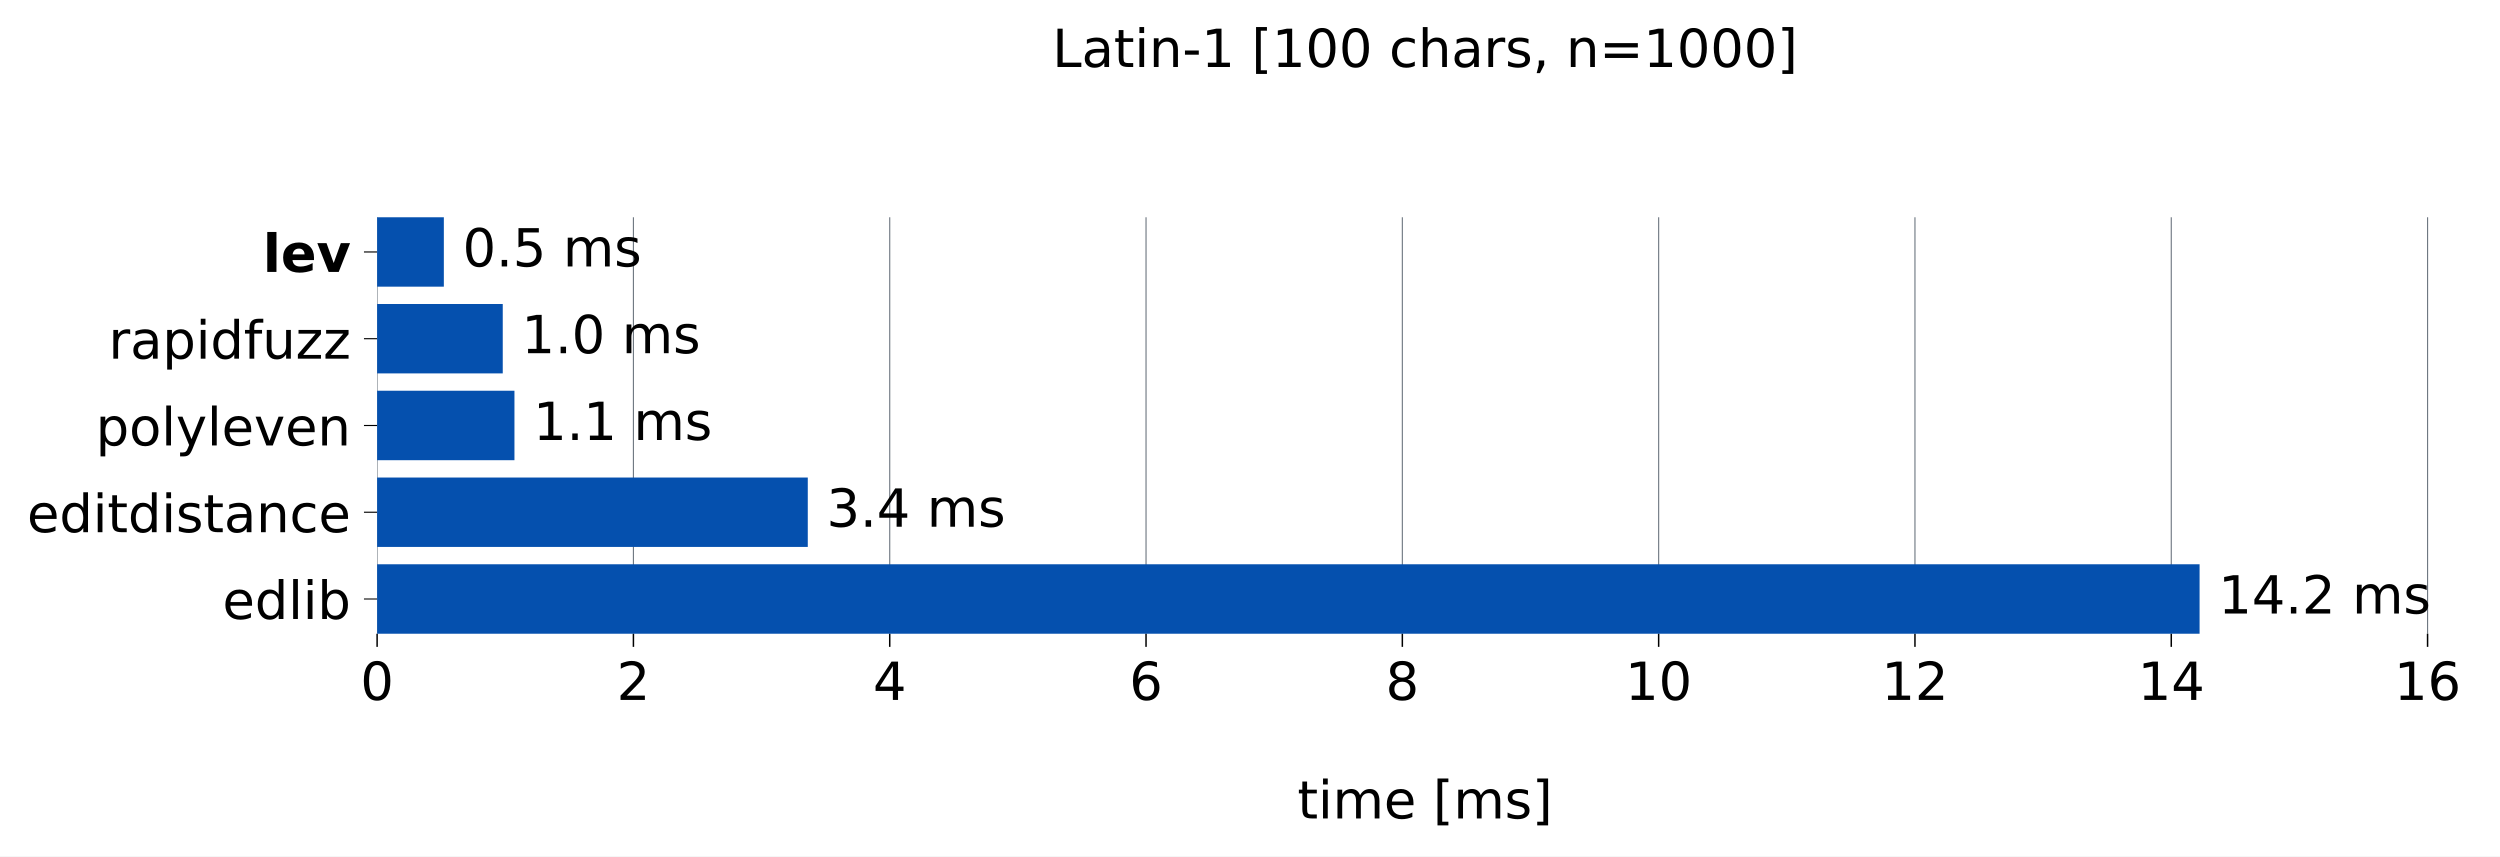
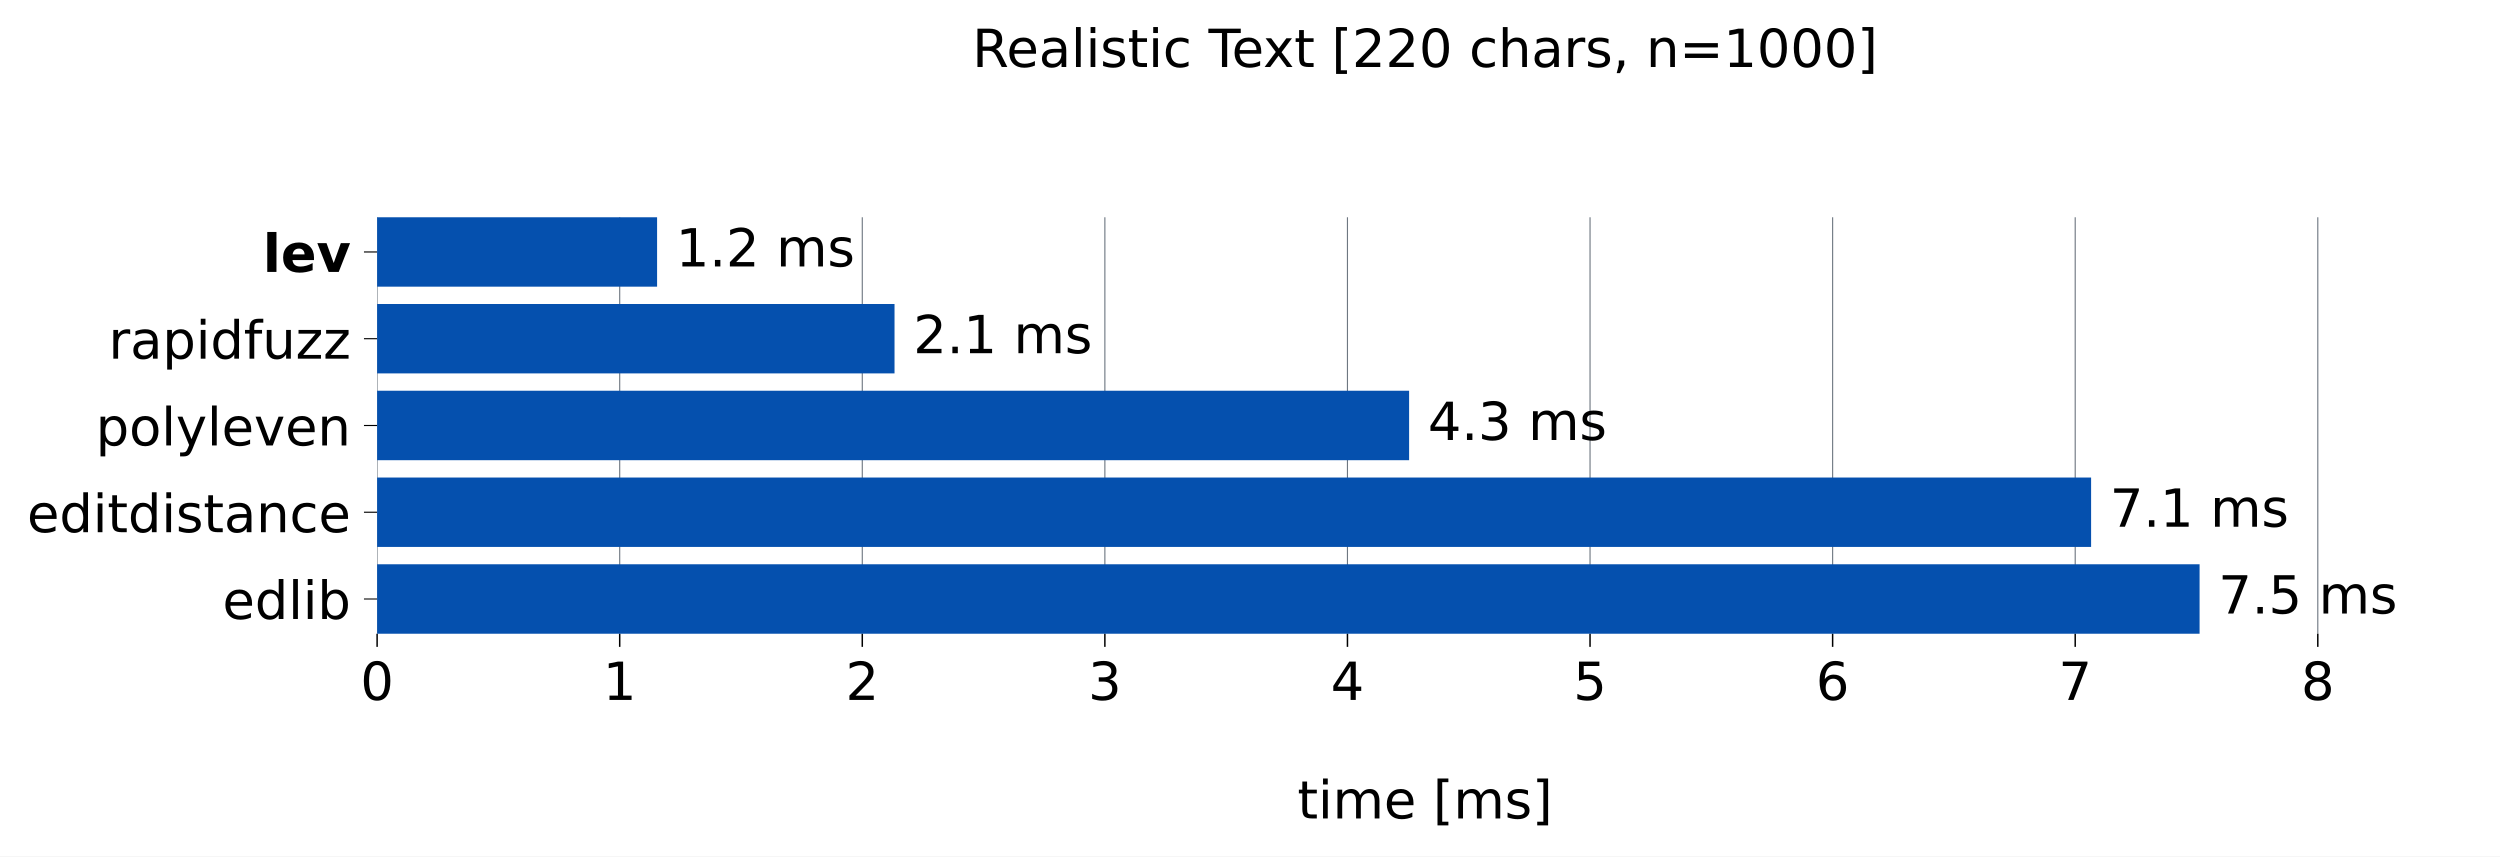
<svg xmlns="http://www.w3.org/2000/svg" xmlns:xlink="http://www.w3.org/1999/xlink" width="665.603pt" height="228.017pt" viewBox="0 0 665.603 228.017" version="1.1">
  <defs>
    <style type="text/css">*{stroke-linejoin: round; stroke-linecap: butt}</style>
  </defs>
  <g id="figure_1">
    <g id="patch_1">
      <path d="M 0 228.017 L 665.603 228.017 L 665.603 0 L 0 0 z " style="fill: #ffffff" />
    </g>
    <g id="axes_1">
      <g id="patch_2">
        <path d="M 100.403 168.718 L 658.403 168.718 L 658.403 57.838 L 100.403 57.838 z " style="fill: #ffffff" />
      </g>
      <g id="matplotlib.axis_1">
        <g id="xtick_1">
          <g id="line2d_1">
-             <path d="M 100.403 168.718 L 100.403 57.838 " clip-path="url(#p5df535e158)" style="fill: none; stroke: #6e7781; stroke-width: 0.3; stroke-linecap: square" />
+             <path d="M 100.403 168.718 L 100.403 57.838 " clip-path="url(#pdf13cc0494)" style="fill: none; stroke: #6e7781; stroke-width: 0.3; stroke-linecap: square" />
          </g>
          <g id="line2d_2">
            <defs>
-               <path id="ma43a693d49" d="M 0 0 L 0 3.5 " style="stroke: #000000; stroke-width: 0.4" />
+               <path id="m6927174480" d="M 0 0 L 0 3.5 " style="stroke: #000000; stroke-width: 0.4" />
            </defs>
            <g>
-               <use xlink:href="#ma43a693d49" x="100.403" y="168.718" style="stroke: #000000; stroke-width: 0.4" />
+               <use xlink:href="#m6927174480" x="100.403" y="168.718" style="stroke: #000000; stroke-width: 0.4" />
            </g>
          </g>
          <g id="text_1">
            <g transform="translate(95.94906 186.3556) scale(0.14 -0.14)">
              <defs>
                <path id="DejaVuSans-30" d="M 2034 4250 Q 1547 4250 1301 3770 Q 1056 3291 1056 2328 Q 1056 1369 1301 889 Q 1547 409 2034 409 Q 2525 409 2770 889 Q 3016 1369 3016 2328 Q 3016 3291 2770 3770 Q 2525 4250 2034 4250 z M 2034 4750 Q 2819 4750 3233 4129 Q 3647 3509 3647 2328 Q 3647 1150 3233 529 Q 2819 -91 2034 -91 Q 1250 -91 836 529 Q 422 1150 422 2328 Q 422 3509 836 4129 Q 1250 4750 2034 4750 z " transform="scale(0.015625)" />
              </defs>
              <use xlink:href="#DejaVuSans-30" />
            </g>
          </g>
        </g>
        <g id="xtick_2">
          <g id="line2d_3">
-             <path d="M 168.642 168.718 L 168.642 57.838 " clip-path="url(#p5df535e158)" style="fill: none; stroke: #6e7781; stroke-width: 0.3; stroke-linecap: square" />
+             <path d="M 164.989 168.718 L 164.989 57.838 " clip-path="url(#pdf13cc0494)" style="fill: none; stroke: #6e7781; stroke-width: 0.3; stroke-linecap: square" />
          </g>
          <g id="line2d_4">
            <g>
-               <use xlink:href="#ma43a693d49" x="168.642" y="168.718" style="stroke: #000000; stroke-width: 0.4" />
+               <use xlink:href="#m6927174480" x="164.989" y="168.718" style="stroke: #000000; stroke-width: 0.4" />
            </g>
          </g>
          <g id="text_2">
-             <g transform="translate(164.1886 186.3556) scale(0.14 -0.14)">
-               <defs>
-                 <path id="DejaVuSans-32" d="M 1228 531 L 3431 531 L 3431 0 L 469 0 L 469 531 Q 828 903 1448 1529 Q 2069 2156 2228 2338 Q 2531 2678 2651 2914 Q 2772 3150 2772 3378 Q 2772 3750 2511 3984 Q 2250 4219 1831 4219 Q 1534 4219 1204 4116 Q 875 4013 500 3803 L 500 4441 Q 881 4594 1212 4672 Q 1544 4750 1819 4750 Q 2544 4750 2975 4387 Q 3406 4025 3406 3419 Q 3406 3131 3298 2873 Q 3191 2616 2906 2266 Q 2828 2175 2409 1742 Q 1991 1309 1228 531 z " transform="scale(0.015625)" />
-               </defs>
-               <use xlink:href="#DejaVuSans-32" />
+             <g transform="translate(160.5353 186.3556) scale(0.14 -0.14)">
+               <defs>
+                 <path id="DejaVuSans-31" d="M 794 531 L 1825 531 L 1825 4091 L 703 3866 L 703 4441 L 1819 4666 L 2450 4666 L 2450 531 L 3481 531 L 3481 0 L 794 0 L 794 531 z " transform="scale(0.015625)" />
+               </defs>
+               <use xlink:href="#DejaVuSans-31" />
            </g>
          </g>
        </g>
        <g id="xtick_3">
          <g id="line2d_5">
-             <path d="M 236.882 168.718 L 236.882 57.838 " clip-path="url(#p5df535e158)" style="fill: none; stroke: #6e7781; stroke-width: 0.3; stroke-linecap: square" />
+             <path d="M 229.575 168.718 L 229.575 57.838 " clip-path="url(#pdf13cc0494)" style="fill: none; stroke: #6e7781; stroke-width: 0.3; stroke-linecap: square" />
          </g>
          <g id="line2d_6">
            <g>
-               <use xlink:href="#ma43a693d49" x="236.882" y="168.718" style="stroke: #000000; stroke-width: 0.4" />
+               <use xlink:href="#m6927174480" x="229.575" y="168.718" style="stroke: #000000; stroke-width: 0.4" />
            </g>
          </g>
          <g id="text_3">
-             <g transform="translate(232.4282 186.3556) scale(0.14 -0.14)">
-               <defs>
-                 <path id="DejaVuSans-34" d="M 2419 4116 L 825 1625 L 2419 1625 L 2419 4116 z M 2253 4666 L 3047 4666 L 3047 1625 L 3713 1625 L 3713 1100 L 3047 1100 L 3047 0 L 2419 0 L 2419 1100 L 313 1100 L 313 1709 L 2253 4666 z " transform="scale(0.015625)" />
-               </defs>
-               <use xlink:href="#DejaVuSans-34" />
+             <g transform="translate(225.1215 186.3556) scale(0.14 -0.14)">
+               <defs>
+                 <path id="DejaVuSans-32" d="M 1228 531 L 3431 531 L 3431 0 L 469 0 L 469 531 Q 828 903 1448 1529 Q 2069 2156 2228 2338 Q 2531 2678 2651 2914 Q 2772 3150 2772 3378 Q 2772 3750 2511 3984 Q 2250 4219 1831 4219 Q 1534 4219 1204 4116 Q 875 4013 500 3803 L 500 4441 Q 881 4594 1212 4672 Q 1544 4750 1819 4750 Q 2544 4750 2975 4387 Q 3406 4025 3406 3419 Q 3406 3131 3298 2873 Q 3191 2616 2906 2266 Q 2828 2175 2409 1742 Q 1991 1309 1228 531 z " transform="scale(0.015625)" />
+               </defs>
+               <use xlink:href="#DejaVuSans-32" />
            </g>
          </g>
        </g>
        <g id="xtick_4">
          <g id="line2d_7">
-             <path d="M 305.121 168.718 L 305.121 57.838 " clip-path="url(#p5df535e158)" style="fill: none; stroke: #6e7781; stroke-width: 0.3; stroke-linecap: square" />
+             <path d="M 294.161 168.718 L 294.161 57.838 " clip-path="url(#pdf13cc0494)" style="fill: none; stroke: #6e7781; stroke-width: 0.3; stroke-linecap: square" />
          </g>
          <g id="line2d_8">
            <g>
-               <use xlink:href="#ma43a693d49" x="305.121" y="168.718" style="stroke: #000000; stroke-width: 0.4" />
+               <use xlink:href="#m6927174480" x="294.161" y="168.718" style="stroke: #000000; stroke-width: 0.4" />
            </g>
          </g>
          <g id="text_4">
-             <g transform="translate(300.6677 186.3556) scale(0.14 -0.14)">
-               <defs>
-                 <path id="DejaVuSans-36" d="M 2113 2584 Q 1688 2584 1439 2293 Q 1191 2003 1191 1497 Q 1191 994 1439 701 Q 1688 409 2113 409 Q 2538 409 2786 701 Q 3034 994 3034 1497 Q 3034 2003 2786 2293 Q 2538 2584 2113 2584 z M 3366 4563 L 3366 3988 Q 3128 4100 2886 4159 Q 2644 4219 2406 4219 Q 1781 4219 1451 3797 Q 1122 3375 1075 2522 Q 1259 2794 1537 2939 Q 1816 3084 2150 3084 Q 2853 3084 3261 2657 Q 3669 2231 3669 1497 Q 3669 778 3244 343 Q 2819 -91 2113 -91 Q 1303 -91 875 529 Q 447 1150 447 2328 Q 447 3434 972 4092 Q 1497 4750 2381 4750 Q 2619 4750 2861 4703 Q 3103 4656 3366 4563 z " transform="scale(0.015625)" />
-               </defs>
-               <use xlink:href="#DejaVuSans-36" />
+             <g transform="translate(289.7077 186.3556) scale(0.14 -0.14)">
+               <defs>
+                 <path id="DejaVuSans-33" d="M 2597 2516 Q 3050 2419 3304 2112 Q 3559 1806 3559 1356 Q 3559 666 3084 287 Q 2609 -91 1734 -91 Q 1441 -91 1130 -33 Q 819 25 488 141 L 488 750 Q 750 597 1062 519 Q 1375 441 1716 441 Q 2309 441 2620 675 Q 2931 909 2931 1356 Q 2931 1769 2642 2001 Q 2353 2234 1838 2234 L 1294 2234 L 1294 2753 L 1863 2753 Q 2328 2753 2575 2939 Q 2822 3125 2822 3475 Q 2822 3834 2567 4026 Q 2313 4219 1838 4219 Q 1578 4219 1281 4162 Q 984 4106 628 3988 L 628 4550 Q 988 4650 1302 4700 Q 1616 4750 1894 4750 Q 2613 4750 3031 4423 Q 3450 4097 3450 3541 Q 3450 3153 3228 2886 Q 3006 2619 2597 2516 z " transform="scale(0.015625)" />
+               </defs>
+               <use xlink:href="#DejaVuSans-33" />
            </g>
          </g>
        </g>
        <g id="xtick_5">
          <g id="line2d_9">
-             <path d="M 373.361 168.718 L 373.361 57.838 " clip-path="url(#p5df535e158)" style="fill: none; stroke: #6e7781; stroke-width: 0.3; stroke-linecap: square" />
+             <path d="M 358.748 168.718 L 358.748 57.838 " clip-path="url(#pdf13cc0494)" style="fill: none; stroke: #6e7781; stroke-width: 0.3; stroke-linecap: square" />
          </g>
          <g id="line2d_10">
            <g>
-               <use xlink:href="#ma43a693d49" x="373.361" y="168.718" style="stroke: #000000; stroke-width: 0.4" />
+               <use xlink:href="#m6927174480" x="358.748" y="168.718" style="stroke: #000000; stroke-width: 0.4" />
            </g>
          </g>
          <g id="text_5">
-             <g transform="translate(368.9073 186.3556) scale(0.14 -0.14)">
-               <defs>
-                 <path id="DejaVuSans-38" d="M 2034 2216 Q 1584 2216 1326 1975 Q 1069 1734 1069 1313 Q 1069 891 1326 650 Q 1584 409 2034 409 Q 2484 409 2743 651 Q 3003 894 3003 1313 Q 3003 1734 2745 1975 Q 2488 2216 2034 2216 z M 1403 2484 Q 997 2584 770 2862 Q 544 3141 544 3541 Q 544 4100 942 4425 Q 1341 4750 2034 4750 Q 2731 4750 3128 4425 Q 3525 4100 3525 3541 Q 3525 3141 3298 2862 Q 3072 2584 2669 2484 Q 3125 2378 3379 2068 Q 3634 1759 3634 1313 Q 3634 634 3220 271 Q 2806 -91 2034 -91 Q 1263 -91 848 271 Q 434 634 434 1313 Q 434 1759 690 2068 Q 947 2378 1403 2484 z M 1172 3481 Q 1172 3119 1398 2916 Q 1625 2713 2034 2713 Q 2441 2713 2670 2916 Q 2900 3119 2900 3481 Q 2900 3844 2670 4047 Q 2441 4250 2034 4250 Q 1625 4250 1398 4047 Q 1172 3844 1172 3481 z " transform="scale(0.015625)" />
-               </defs>
-               <use xlink:href="#DejaVuSans-38" />
+             <g transform="translate(354.2939 186.3556) scale(0.14 -0.14)">
+               <defs>
+                 <path id="DejaVuSans-34" d="M 2419 4116 L 825 1625 L 2419 1625 L 2419 4116 z M 2253 4666 L 3047 4666 L 3047 1625 L 3713 1625 L 3713 1100 L 3047 1100 L 3047 0 L 2419 0 L 2419 1100 L 313 1100 L 313 1709 L 2253 4666 z " transform="scale(0.015625)" />
+               </defs>
+               <use xlink:href="#DejaVuSans-34" />
            </g>
          </g>
        </g>
        <g id="xtick_6">
          <g id="line2d_11">
-             <path d="M 441.601 168.718 L 441.601 57.838 " clip-path="url(#p5df535e158)" style="fill: none; stroke: #6e7781; stroke-width: 0.3; stroke-linecap: square" />
+             <path d="M 423.334 168.718 L 423.334 57.838 " clip-path="url(#pdf13cc0494)" style="fill: none; stroke: #6e7781; stroke-width: 0.3; stroke-linecap: square" />
          </g>
          <g id="line2d_12">
            <g>
-               <use xlink:href="#ma43a693d49" x="441.601" y="168.718" style="stroke: #000000; stroke-width: 0.4" />
+               <use xlink:href="#m6927174480" x="423.334" y="168.718" style="stroke: #000000; stroke-width: 0.4" />
            </g>
          </g>
          <g id="text_6">
-             <g transform="translate(432.6931 186.3556) scale(0.14 -0.14)">
-               <defs>
-                 <path id="DejaVuSans-31" d="M 794 531 L 1825 531 L 1825 4091 L 703 3866 L 703 4441 L 1819 4666 L 2450 4666 L 2450 531 L 3481 531 L 3481 0 L 794 0 L 794 531 z " transform="scale(0.015625)" />
-               </defs>
-               <use xlink:href="#DejaVuSans-31" />
-               <use xlink:href="#DejaVuSans-30" transform="translate(63.62305 0)" />
+             <g transform="translate(418.8801 186.3556) scale(0.14 -0.14)">
+               <defs>
+                 <path id="DejaVuSans-35" d="M 691 4666 L 3169 4666 L 3169 4134 L 1269 4134 L 1269 2991 Q 1406 3038 1543 3061 Q 1681 3084 1819 3084 Q 2600 3084 3056 2656 Q 3513 2228 3513 1497 Q 3513 744 3044 326 Q 2575 -91 1722 -91 Q 1428 -91 1123 -41 Q 819 9 494 109 L 494 744 Q 775 591 1075 516 Q 1375 441 1709 441 Q 2250 441 2565 725 Q 2881 1009 2881 1497 Q 2881 1984 2565 2268 Q 2250 2553 1709 2553 Q 1456 2553 1204 2497 Q 953 2441 691 2322 L 691 4666 z " transform="scale(0.015625)" />
+               </defs>
+               <use xlink:href="#DejaVuSans-35" />
            </g>
          </g>
        </g>
        <g id="xtick_7">
          <g id="line2d_13">
-             <path d="M 509.84 168.718 L 509.84 57.838 " clip-path="url(#p5df535e158)" style="fill: none; stroke: #6e7781; stroke-width: 0.3; stroke-linecap: square" />
+             <path d="M 487.92 168.718 L 487.92 57.838 " clip-path="url(#pdf13cc0494)" style="fill: none; stroke: #6e7781; stroke-width: 0.3; stroke-linecap: square" />
          </g>
          <g id="line2d_14">
            <g>
-               <use xlink:href="#ma43a693d49" x="509.84" y="168.718" style="stroke: #000000; stroke-width: 0.4" />
+               <use xlink:href="#m6927174480" x="487.92" y="168.718" style="stroke: #000000; stroke-width: 0.4" />
            </g>
          </g>
          <g id="text_7">
-             <g transform="translate(500.9327 186.3556) scale(0.14 -0.14)">
-               <use xlink:href="#DejaVuSans-31" />
-               <use xlink:href="#DejaVuSans-32" transform="translate(63.62305 0)" />
+             <g transform="translate(483.4664 186.3556) scale(0.14 -0.14)">
+               <defs>
+                 <path id="DejaVuSans-36" d="M 2113 2584 Q 1688 2584 1439 2293 Q 1191 2003 1191 1497 Q 1191 994 1439 701 Q 1688 409 2113 409 Q 2538 409 2786 701 Q 3034 994 3034 1497 Q 3034 2003 2786 2293 Q 2538 2584 2113 2584 z M 3366 4563 L 3366 3988 Q 3128 4100 2886 4159 Q 2644 4219 2406 4219 Q 1781 4219 1451 3797 Q 1122 3375 1075 2522 Q 1259 2794 1537 2939 Q 1816 3084 2150 3084 Q 2853 3084 3261 2657 Q 3669 2231 3669 1497 Q 3669 778 3244 343 Q 2819 -91 2113 -91 Q 1303 -91 875 529 Q 447 1150 447 2328 Q 447 3434 972 4092 Q 1497 4750 2381 4750 Q 2619 4750 2861 4703 Q 3103 4656 3366 4563 z " transform="scale(0.015625)" />
+               </defs>
+               <use xlink:href="#DejaVuSans-36" />
            </g>
          </g>
        </g>
        <g id="xtick_8">
          <g id="line2d_15">
-             <path d="M 578.08 168.718 L 578.08 57.838 " clip-path="url(#p5df535e158)" style="fill: none; stroke: #6e7781; stroke-width: 0.3; stroke-linecap: square" />
+             <path d="M 552.506 168.718 L 552.506 57.838 " clip-path="url(#pdf13cc0494)" style="fill: none; stroke: #6e7781; stroke-width: 0.3; stroke-linecap: square" />
          </g>
          <g id="line2d_16">
            <g>
-               <use xlink:href="#ma43a693d49" x="578.08" y="168.718" style="stroke: #000000; stroke-width: 0.4" />
+               <use xlink:href="#m6927174480" x="552.506" y="168.718" style="stroke: #000000; stroke-width: 0.4" />
            </g>
          </g>
          <g id="text_8">
-             <g transform="translate(569.1722 186.3556) scale(0.14 -0.14)">
-               <use xlink:href="#DejaVuSans-31" />
-               <use xlink:href="#DejaVuSans-34" transform="translate(63.62305 0)" />
+             <g transform="translate(548.0526 186.3556) scale(0.14 -0.14)">
+               <defs>
+                 <path id="DejaVuSans-37" d="M 525 4666 L 3525 4666 L 3525 4397 L 1831 0 L 1172 0 L 2766 4134 L 525 4134 L 525 4666 z " transform="scale(0.015625)" />
+               </defs>
+               <use xlink:href="#DejaVuSans-37" />
            </g>
          </g>
        </g>
        <g id="xtick_9">
          <g id="line2d_17">
-             <path d="M 646.319 168.718 L 646.319 57.838 " clip-path="url(#p5df535e158)" style="fill: none; stroke: #6e7781; stroke-width: 0.3; stroke-linecap: square" />
+             <path d="M 617.093 168.718 L 617.093 57.838 " clip-path="url(#pdf13cc0494)" style="fill: none; stroke: #6e7781; stroke-width: 0.3; stroke-linecap: square" />
          </g>
          <g id="line2d_18">
            <g>
-               <use xlink:href="#ma43a693d49" x="646.319" y="168.718" style="stroke: #000000; stroke-width: 0.4" />
+               <use xlink:href="#m6927174480" x="617.093" y="168.718" style="stroke: #000000; stroke-width: 0.4" />
            </g>
          </g>
          <g id="text_9">
-             <g transform="translate(637.4118 186.3556) scale(0.14 -0.14)">
-               <use xlink:href="#DejaVuSans-31" />
-               <use xlink:href="#DejaVuSans-36" transform="translate(63.62305 0)" />
+             <g transform="translate(612.6388 186.3556) scale(0.14 -0.14)">
+               <defs>
+                 <path id="DejaVuSans-38" d="M 2034 2216 Q 1584 2216 1326 1975 Q 1069 1734 1069 1313 Q 1069 891 1326 650 Q 1584 409 2034 409 Q 2484 409 2743 651 Q 3003 894 3003 1313 Q 3003 1734 2745 1975 Q 2488 2216 2034 2216 z M 1403 2484 Q 997 2584 770 2862 Q 544 3141 544 3541 Q 544 4100 942 4425 Q 1341 4750 2034 4750 Q 2731 4750 3128 4425 Q 3525 4100 3525 3541 Q 3525 3141 3298 2862 Q 3072 2584 2669 2484 Q 3125 2378 3379 2068 Q 3634 1759 3634 1313 Q 3634 634 3220 271 Q 2806 -91 2034 -91 Q 1263 -91 848 271 Q 434 634 434 1313 Q 434 1759 690 2068 Q 947 2378 1403 2484 z M 1172 3481 Q 1172 3119 1398 2916 Q 1625 2713 2034 2713 Q 2441 2713 2670 2916 Q 2900 3119 2900 3481 Q 2900 3844 2670 4047 Q 2441 4250 2034 4250 Q 1625 4250 1398 4047 Q 1172 3844 1172 3481 z " transform="scale(0.015625)" />
+               </defs>
+               <use xlink:href="#DejaVuSans-38" />
            </g>
          </g>
        </g>
        <g id="text_10">
          <g transform="translate(345.4364 217.905) scale(0.14 -0.14)">
            <defs>
              <path id="DejaVuSans-74" d="M 1172 4494 L 1172 3500 L 2356 3500 L 2356 3053 L 1172 3053 L 1172 1153 Q 1172 725 1289 603 Q 1406 481 1766 481 L 2356 481 L 2356 0 L 1766 0 Q 1100 0 847 248 Q 594 497 594 1153 L 594 3053 L 172 3053 L 172 3500 L 594 3500 L 594 4494 L 1172 4494 z " transform="scale(0.015625)" />
              <path id="DejaVuSans-69" d="M 603 3500 L 1178 3500 L 1178 0 L 603 0 L 603 3500 z M 603 4863 L 1178 4863 L 1178 4134 L 603 4134 L 603 4863 z " transform="scale(0.015625)" />
              <path id="DejaVuSans-6d" d="M 3328 2828 Q 3544 3216 3844 3400 Q 4144 3584 4550 3584 Q 5097 3584 5394 3201 Q 5691 2819 5691 2113 L 5691 0 L 5113 0 L 5113 2094 Q 5113 2597 4934 2840 Q 4756 3084 4391 3084 Q 3944 3084 3684 2787 Q 3425 2491 3425 1978 L 3425 0 L 2847 0 L 2847 2094 Q 2847 2600 2669 2842 Q 2491 3084 2119 3084 Q 1678 3084 1418 2786 Q 1159 2488 1159 1978 L 1159 0 L 581 0 L 581 3500 L 1159 3500 L 1159 2956 Q 1356 3278 1631 3431 Q 1906 3584 2284 3584 Q 2666 3584 2933 3390 Q 3200 3197 3328 2828 z " transform="scale(0.015625)" />
              <path id="DejaVuSans-65" d="M 3597 1894 L 3597 1613 L 953 1613 Q 991 1019 1311 708 Q 1631 397 2203 397 Q 2534 397 2845 478 Q 3156 559 3463 722 L 3463 178 Q 3153 47 2828 -22 Q 2503 -91 2169 -91 Q 1331 -91 842 396 Q 353 884 353 1716 Q 353 2575 817 3079 Q 1281 3584 2069 3584 Q 2775 3584 3186 3129 Q 3597 2675 3597 1894 z M 3022 2063 Q 3016 2534 2758 2815 Q 2500 3097 2075 3097 Q 1594 3097 1305 2825 Q 1016 2553 972 2059 L 3022 2063 z " transform="scale(0.015625)" />
              <path id="DejaVuSans-20" transform="scale(0.015625)" />
              <path id="DejaVuSans-5b" d="M 550 4863 L 1875 4863 L 1875 4416 L 1125 4416 L 1125 -397 L 1875 -397 L 1875 -844 L 550 -844 L 550 4863 z " transform="scale(0.015625)" />
              <path id="DejaVuSans-73" d="M 2834 3397 L 2834 2853 Q 2591 2978 2328 3040 Q 2066 3103 1784 3103 Q 1356 3103 1142 2972 Q 928 2841 928 2578 Q 928 2378 1081 2264 Q 1234 2150 1697 2047 L 1894 2003 Q 2506 1872 2764 1633 Q 3022 1394 3022 966 Q 3022 478 2636 193 Q 2250 -91 1575 -91 Q 1294 -91 989 -36 Q 684 19 347 128 L 347 722 Q 666 556 975 473 Q 1284 391 1588 391 Q 1994 391 2212 530 Q 2431 669 2431 922 Q 2431 1156 2273 1281 Q 2116 1406 1581 1522 L 1381 1569 Q 847 1681 609 1914 Q 372 2147 372 2553 Q 372 3047 722 3315 Q 1072 3584 1716 3584 Q 2034 3584 2315 3537 Q 2597 3491 2834 3397 z " transform="scale(0.015625)" />
              <path id="DejaVuSans-5d" d="M 1947 4863 L 1947 -844 L 622 -844 L 622 -397 L 1369 -397 L 1369 4416 L 622 4416 L 622 4863 L 1947 4863 z " transform="scale(0.015625)" />
            </defs>
            <use xlink:href="#DejaVuSans-74" />
            <use xlink:href="#DejaVuSans-69" transform="translate(39.20898 0)" />
            <use xlink:href="#DejaVuSans-6d" transform="translate(66.99219 0)" />
            <use xlink:href="#DejaVuSans-65" transform="translate(164.4043 0)" />
            <use xlink:href="#DejaVuSans-20" transform="translate(225.9277 0)" />
            <use xlink:href="#DejaVuSans-5b" transform="translate(257.7148 0)" />
            <use xlink:href="#DejaVuSans-6d" transform="translate(296.7285 0)" />
            <use xlink:href="#DejaVuSans-73" transform="translate(394.1406 0)" />
            <use xlink:href="#DejaVuSans-5d" transform="translate(446.2402 0)" />
          </g>
        </g>
      </g>
      <g id="matplotlib.axis_2">
        <g id="ytick_1">
          <g id="line2d_19">
            <defs>
-               <path id="m58f6d8a30b" d="M 0 0 L -3.5 0 " style="stroke: #000000; stroke-width: 0.3" />
+               <path id="mdf0b002a30" d="M 0 0 L -3.5 0 " style="stroke: #000000; stroke-width: 0.3" />
            </defs>
            <g>
-               <use xlink:href="#m58f6d8a30b" x="100.403" y="159.478" style="stroke: #000000; stroke-width: 0.3" />
+               <use xlink:href="#mdf0b002a30" x="100.403" y="159.478" style="stroke: #000000; stroke-width: 0.3" />
            </g>
          </g>
          <g id="text_11">
            <g transform="translate(59.23406 164.7967) scale(0.14 -0.14)">
              <defs>
                <path id="DejaVuSans-64" d="M 2906 2969 L 2906 4863 L 3481 4863 L 3481 0 L 2906 0 L 2906 525 Q 2725 213 2448 61 Q 2172 -91 1784 -91 Q 1150 -91 751 415 Q 353 922 353 1747 Q 353 2572 751 3078 Q 1150 3584 1784 3584 Q 2172 3584 2448 3432 Q 2725 3281 2906 2969 z M 947 1747 Q 947 1113 1208 752 Q 1469 391 1925 391 Q 2381 391 2643 752 Q 2906 1113 2906 1747 Q 2906 2381 2643 2742 Q 2381 3103 1925 3103 Q 1469 3103 1208 2742 Q 947 2381 947 1747 z " transform="scale(0.015625)" />
                <path id="DejaVuSans-6c" d="M 603 4863 L 1178 4863 L 1178 0 L 603 0 L 603 4863 z " transform="scale(0.015625)" />
                <path id="DejaVuSans-62" d="M 3116 1747 Q 3116 2381 2855 2742 Q 2594 3103 2138 3103 Q 1681 3103 1420 2742 Q 1159 2381 1159 1747 Q 1159 1113 1420 752 Q 1681 391 2138 391 Q 2594 391 2855 752 Q 3116 1113 3116 1747 z M 1159 2969 Q 1341 3281 1617 3432 Q 1894 3584 2278 3584 Q 2916 3584 3314 3078 Q 3713 2572 3713 1747 Q 3713 922 3314 415 Q 2916 -91 2278 -91 Q 1894 -91 1617 61 Q 1341 213 1159 525 L 1159 0 L 581 0 L 581 4863 L 1159 4863 L 1159 2969 z " transform="scale(0.015625)" />
              </defs>
              <use xlink:href="#DejaVuSans-65" />
              <use xlink:href="#DejaVuSans-64" transform="translate(61.52344 0)" />
              <use xlink:href="#DejaVuSans-6c" transform="translate(125 0)" />
              <use xlink:href="#DejaVuSans-69" transform="translate(152.7832 0)" />
              <use xlink:href="#DejaVuSans-62" transform="translate(180.5664 0)" />
            </g>
          </g>
        </g>
        <g id="ytick_2">
          <g id="line2d_20">
            <g>
-               <use xlink:href="#m58f6d8a30b" x="100.403" y="136.378" style="stroke: #000000; stroke-width: 0.3" />
+               <use xlink:href="#mdf0b002a30" x="100.403" y="136.378" style="stroke: #000000; stroke-width: 0.3" />
            </g>
          </g>
          <g id="text_12">
            <g transform="translate(7.2 141.6967) scale(0.14 -0.14)">
              <defs>
                <path id="DejaVuSans-61" d="M 2194 1759 Q 1497 1759 1228 1600 Q 959 1441 959 1056 Q 959 750 1161 570 Q 1363 391 1709 391 Q 2188 391 2477 730 Q 2766 1069 2766 1631 L 2766 1759 L 2194 1759 z M 3341 1997 L 3341 0 L 2766 0 L 2766 531 Q 2569 213 2275 61 Q 1981 -91 1556 -91 Q 1019 -91 701 211 Q 384 513 384 1019 Q 384 1609 779 1909 Q 1175 2209 1959 2209 L 2766 2209 L 2766 2266 Q 2766 2663 2505 2880 Q 2244 3097 1772 3097 Q 1472 3097 1187 3025 Q 903 2953 641 2809 L 641 3341 Q 956 3463 1253 3523 Q 1550 3584 1831 3584 Q 2591 3584 2966 3190 Q 3341 2797 3341 1997 z " transform="scale(0.015625)" />
                <path id="DejaVuSans-6e" d="M 3513 2113 L 3513 0 L 2938 0 L 2938 2094 Q 2938 2591 2744 2837 Q 2550 3084 2163 3084 Q 1697 3084 1428 2787 Q 1159 2491 1159 1978 L 1159 0 L 581 0 L 581 3500 L 1159 3500 L 1159 2956 Q 1366 3272 1645 3428 Q 1925 3584 2291 3584 Q 2894 3584 3203 3211 Q 3513 2838 3513 2113 z " transform="scale(0.015625)" />
                <path id="DejaVuSans-63" d="M 3122 3366 L 3122 2828 Q 2878 2963 2633 3030 Q 2388 3097 2138 3097 Q 1578 3097 1268 2742 Q 959 2388 959 1747 Q 959 1106 1268 751 Q 1578 397 2138 397 Q 2388 397 2633 464 Q 2878 531 3122 666 L 3122 134 Q 2881 22 2623 -34 Q 2366 -91 2075 -91 Q 1284 -91 818 406 Q 353 903 353 1747 Q 353 2603 823 3093 Q 1294 3584 2113 3584 Q 2378 3584 2631 3529 Q 2884 3475 3122 3366 z " transform="scale(0.015625)" />
              </defs>
              <use xlink:href="#DejaVuSans-65" />
              <use xlink:href="#DejaVuSans-64" transform="translate(61.52344 0)" />
              <use xlink:href="#DejaVuSans-69" transform="translate(125 0)" />
              <use xlink:href="#DejaVuSans-74" transform="translate(152.7832 0)" />
              <use xlink:href="#DejaVuSans-64" transform="translate(191.9922 0)" />
              <use xlink:href="#DejaVuSans-69" transform="translate(255.4688 0)" />
              <use xlink:href="#DejaVuSans-73" transform="translate(283.252 0)" />
              <use xlink:href="#DejaVuSans-74" transform="translate(335.3516 0)" />
              <use xlink:href="#DejaVuSans-61" transform="translate(374.5605 0)" />
              <use xlink:href="#DejaVuSans-6e" transform="translate(435.8398 0)" />
              <use xlink:href="#DejaVuSans-63" transform="translate(499.2188 0)" />
              <use xlink:href="#DejaVuSans-65" transform="translate(554.1992 0)" />
            </g>
          </g>
        </g>
        <g id="ytick_3">
          <g id="line2d_21">
            <g>
-               <use xlink:href="#m58f6d8a30b" x="100.403" y="113.278" style="stroke: #000000; stroke-width: 0.3" />
+               <use xlink:href="#mdf0b002a30" x="100.403" y="113.278" style="stroke: #000000; stroke-width: 0.3" />
            </g>
          </g>
          <g id="text_13">
            <g transform="translate(25.49625 118.5967) scale(0.14 -0.14)">
              <defs>
                <path id="DejaVuSans-70" d="M 1159 525 L 1159 -1331 L 581 -1331 L 581 3500 L 1159 3500 L 1159 2969 Q 1341 3281 1617 3432 Q 1894 3584 2278 3584 Q 2916 3584 3314 3078 Q 3713 2572 3713 1747 Q 3713 922 3314 415 Q 2916 -91 2278 -91 Q 1894 -91 1617 61 Q 1341 213 1159 525 z M 3116 1747 Q 3116 2381 2855 2742 Q 2594 3103 2138 3103 Q 1681 3103 1420 2742 Q 1159 2381 1159 1747 Q 1159 1113 1420 752 Q 1681 391 2138 391 Q 2594 391 2855 752 Q 3116 1113 3116 1747 z " transform="scale(0.015625)" />
                <path id="DejaVuSans-6f" d="M 1959 3097 Q 1497 3097 1228 2736 Q 959 2375 959 1747 Q 959 1119 1226 758 Q 1494 397 1959 397 Q 2419 397 2687 759 Q 2956 1122 2956 1747 Q 2956 2369 2687 2733 Q 2419 3097 1959 3097 z M 1959 3584 Q 2709 3584 3137 3096 Q 3566 2609 3566 1747 Q 3566 888 3137 398 Q 2709 -91 1959 -91 Q 1206 -91 779 398 Q 353 888 353 1747 Q 353 2609 779 3096 Q 1206 3584 1959 3584 z " transform="scale(0.015625)" />
                <path id="DejaVuSans-79" d="M 2059 -325 Q 1816 -950 1584 -1140 Q 1353 -1331 966 -1331 L 506 -1331 L 506 -850 L 844 -850 Q 1081 -850 1212 -737 Q 1344 -625 1503 -206 L 1606 56 L 191 3500 L 800 3500 L 1894 763 L 2988 3500 L 3597 3500 L 2059 -325 z " transform="scale(0.015625)" />
                <path id="DejaVuSans-76" d="M 191 3500 L 800 3500 L 1894 563 L 2988 3500 L 3597 3500 L 2284 0 L 1503 0 L 191 3500 z " transform="scale(0.015625)" />
              </defs>
              <use xlink:href="#DejaVuSans-70" />
              <use xlink:href="#DejaVuSans-6f" transform="translate(63.47656 0)" />
              <use xlink:href="#DejaVuSans-6c" transform="translate(124.6582 0)" />
              <use xlink:href="#DejaVuSans-79" transform="translate(152.4414 0)" />
              <use xlink:href="#DejaVuSans-6c" transform="translate(211.6211 0)" />
              <use xlink:href="#DejaVuSans-65" transform="translate(239.4043 0)" />
              <use xlink:href="#DejaVuSans-76" transform="translate(300.9277 0)" />
              <use xlink:href="#DejaVuSans-65" transform="translate(360.1074 0)" />
              <use xlink:href="#DejaVuSans-6e" transform="translate(421.6309 0)" />
            </g>
          </g>
        </g>
        <g id="ytick_4">
          <g id="line2d_22">
            <g>
-               <use xlink:href="#m58f6d8a30b" x="100.403" y="90.178" style="stroke: #000000; stroke-width: 0.3" />
+               <use xlink:href="#mdf0b002a30" x="100.403" y="90.178" style="stroke: #000000; stroke-width: 0.3" />
            </g>
          </g>
          <g id="text_14">
            <g transform="translate(28.90656 95.49672) scale(0.14 -0.14)">
              <defs>
                <path id="DejaVuSans-72" d="M 2631 2963 Q 2534 3019 2420 3045 Q 2306 3072 2169 3072 Q 1681 3072 1420 2755 Q 1159 2438 1159 1844 L 1159 0 L 581 0 L 581 3500 L 1159 3500 L 1159 2956 Q 1341 3275 1631 3429 Q 1922 3584 2338 3584 Q 2397 3584 2469 3576 Q 2541 3569 2628 3553 L 2631 2963 z " transform="scale(0.015625)" />
                <path id="DejaVuSans-66" d="M 2375 4863 L 2375 4384 L 1825 4384 Q 1516 4384 1395 4259 Q 1275 4134 1275 3809 L 1275 3500 L 2222 3500 L 2222 3053 L 1275 3053 L 1275 0 L 697 0 L 697 3053 L 147 3053 L 147 3500 L 697 3500 L 697 3744 Q 697 4328 969 4595 Q 1241 4863 1831 4863 L 2375 4863 z " transform="scale(0.015625)" />
                <path id="DejaVuSans-75" d="M 544 1381 L 544 3500 L 1119 3500 L 1119 1403 Q 1119 906 1312 657 Q 1506 409 1894 409 Q 2359 409 2629 706 Q 2900 1003 2900 1516 L 2900 3500 L 3475 3500 L 3475 0 L 2900 0 L 2900 538 Q 2691 219 2414 64 Q 2138 -91 1772 -91 Q 1169 -91 856 284 Q 544 659 544 1381 z M 1991 3584 L 1991 3584 z " transform="scale(0.015625)" />
                <path id="DejaVuSans-7a" d="M 353 3500 L 3084 3500 L 3084 2975 L 922 459 L 3084 459 L 3084 0 L 275 0 L 275 525 L 2438 3041 L 353 3041 L 353 3500 z " transform="scale(0.015625)" />
              </defs>
              <use xlink:href="#DejaVuSans-72" />
              <use xlink:href="#DejaVuSans-61" transform="translate(41.11328 0)" />
              <use xlink:href="#DejaVuSans-70" transform="translate(102.3926 0)" />
              <use xlink:href="#DejaVuSans-69" transform="translate(165.8691 0)" />
              <use xlink:href="#DejaVuSans-64" transform="translate(193.6523 0)" />
              <use xlink:href="#DejaVuSans-66" transform="translate(257.1289 0)" />
              <use xlink:href="#DejaVuSans-75" transform="translate(292.334 0)" />
              <use xlink:href="#DejaVuSans-7a" transform="translate(355.7129 0)" />
              <use xlink:href="#DejaVuSans-7a" transform="translate(408.2031 0)" />
            </g>
          </g>
        </g>
        <g id="ytick_5">
          <g id="line2d_23">
            <g>
-               <use xlink:href="#m58f6d8a30b" x="100.403" y="67.078" style="stroke: #000000; stroke-width: 0.3" />
+               <use xlink:href="#mdf0b002a30" x="100.403" y="67.078" style="stroke: #000000; stroke-width: 0.3" />
            </g>
          </g>
          <g id="text_15">
            <g transform="translate(69.98125 72.39672) scale(0.14 -0.14)">
              <defs>
                <path id="DejaVuSans-Bold-6c" d="M 538 4863 L 1656 4863 L 1656 0 L 538 0 L 538 4863 z " transform="scale(0.015625)" />
                <path id="DejaVuSans-Bold-65" d="M 4031 1759 L 4031 1441 L 1416 1441 Q 1456 1047 1700 850 Q 1944 653 2381 653 Q 2734 653 3104 758 Q 3475 863 3866 1075 L 3866 213 Q 3469 63 3072 -14 Q 2675 -91 2278 -91 Q 1328 -91 801 392 Q 275 875 275 1747 Q 275 2603 792 3093 Q 1309 3584 2216 3584 Q 3041 3584 3536 3087 Q 4031 2591 4031 1759 z M 2881 2131 Q 2881 2450 2695 2645 Q 2509 2841 2209 2841 Q 1884 2841 1681 2658 Q 1478 2475 1428 2131 L 2881 2131 z " transform="scale(0.015625)" />
                <path id="DejaVuSans-Bold-76" d="M 97 3500 L 1216 3500 L 2088 1081 L 2956 3500 L 4078 3500 L 2700 0 L 1472 0 L 97 3500 z " transform="scale(0.015625)" />
              </defs>
              <use xlink:href="#DejaVuSans-Bold-6c" />
              <use xlink:href="#DejaVuSans-Bold-65" transform="translate(34.27734 0)" />
              <use xlink:href="#DejaVuSans-Bold-76" transform="translate(102.0996 0)" />
            </g>
          </g>
        </g>
      </g>
      <g id="patch_3">
-         <path d="M 100.403 168.718 L 585.62 168.718 L 585.62 150.238 L 100.403 150.238 z " clip-path="url(#p5df535e158)" style="fill: #0550ae" />
+         <path d="M 100.403 168.718 L 585.62 168.718 L 585.62 150.238 L 100.403 150.238 z " clip-path="url(#pdf13cc0494)" style="fill: #0550ae" />
      </g>
      <g id="patch_4">
-         <path d="M 100.403 145.618 L 215.065 145.618 L 215.065 127.138 L 100.403 127.138 z " clip-path="url(#p5df535e158)" style="fill: #0550ae" />
+         <path d="M 100.403 145.618 L 556.737 145.618 L 556.737 127.138 L 100.403 127.138 z " clip-path="url(#pdf13cc0494)" style="fill: #0550ae" />
      </g>
      <g id="patch_5">
-         <path d="M 100.403 122.518 L 136.968 122.518 L 136.968 104.038 L 100.403 104.038 z " clip-path="url(#p5df535e158)" style="fill: #0550ae" />
+         <path d="M 100.403 122.518 L 375.163 122.518 L 375.163 104.038 L 100.403 104.038 z " clip-path="url(#pdf13cc0494)" style="fill: #0550ae" />
      </g>
      <g id="patch_6">
-         <path d="M 100.403 99.418 L 133.854 99.418 L 133.854 80.938 L 100.403 80.938 z " clip-path="url(#p5df535e158)" style="fill: #0550ae" />
+         <path d="M 100.403 99.418 L 238.16 99.418 L 238.16 80.938 L 100.403 80.938 z " clip-path="url(#pdf13cc0494)" style="fill: #0550ae" />
      </g>
      <g id="patch_7">
-         <path d="M 100.403 76.318 L 118.171 76.318 L 118.171 57.838 L 100.403 57.838 z " clip-path="url(#p5df535e158)" style="fill: #0550ae" />
+         <path d="M 100.403 76.318 L 174.943 76.318 L 174.943 57.838 L 100.403 57.838 z " clip-path="url(#pdf13cc0494)" style="fill: #0550ae" />
      </g>
      <g id="text_16">
        <g transform="translate(590.6202 163.3409) scale(0.14 -0.14)">
          <defs>
            <path id="DejaVuSans-2e" d="M 684 794 L 1344 794 L 1344 0 L 684 0 L 684 794 z " transform="scale(0.015625)" />
          </defs>
-           <use xlink:href="#DejaVuSans-31" />
-           <use xlink:href="#DejaVuSans-34" transform="translate(63.62305 0)" />
-           <use xlink:href="#DejaVuSans-2e" transform="translate(127.2461 0)" />
-           <use xlink:href="#DejaVuSans-32" transform="translate(159.0332 0)" />
-           <use xlink:href="#DejaVuSans-20" transform="translate(222.6562 0)" />
-           <use xlink:href="#DejaVuSans-6d" transform="translate(254.4434 0)" />
-           <use xlink:href="#DejaVuSans-73" transform="translate(351.8555 0)" />
-         </g>
-       </g>
-       <g id="text_17">
-         <g transform="translate(220.0652 140.2409) scale(0.14 -0.14)">
-           <defs>
-             <path id="DejaVuSans-33" d="M 2597 2516 Q 3050 2419 3304 2112 Q 3559 1806 3559 1356 Q 3559 666 3084 287 Q 2609 -91 1734 -91 Q 1441 -91 1130 -33 Q 819 25 488 141 L 488 750 Q 750 597 1062 519 Q 1375 441 1716 441 Q 2309 441 2620 675 Q 2931 909 2931 1356 Q 2931 1769 2642 2001 Q 2353 2234 1838 2234 L 1294 2234 L 1294 2753 L 1863 2753 Q 2328 2753 2575 2939 Q 2822 3125 2822 3475 Q 2822 3834 2567 4026 Q 2313 4219 1838 4219 Q 1578 4219 1281 4162 Q 984 4106 628 3988 L 628 4550 Q 988 4650 1302 4700 Q 1616 4750 1894 4750 Q 2613 4750 3031 4423 Q 3450 4097 3450 3541 Q 3450 3153 3228 2886 Q 3006 2619 2597 2516 z " transform="scale(0.015625)" />
-           </defs>
-           <use xlink:href="#DejaVuSans-33" />
+           <use xlink:href="#DejaVuSans-37" />
          <use xlink:href="#DejaVuSans-2e" transform="translate(63.62305 0)" />
-           <use xlink:href="#DejaVuSans-34" transform="translate(95.41016 0)" />
+           <use xlink:href="#DejaVuSans-35" transform="translate(95.41016 0)" />
          <use xlink:href="#DejaVuSans-20" transform="translate(159.0332 0)" />
          <use xlink:href="#DejaVuSans-6d" transform="translate(190.8203 0)" />
          <use xlink:href="#DejaVuSans-73" transform="translate(288.2324 0)" />
        </g>
      </g>
-       <g id="text_18">
-         <g transform="translate(141.9678 117.1409) scale(0.14 -0.14)">
-           <use xlink:href="#DejaVuSans-31" />
+       <g id="text_17">
+         <g transform="translate(561.7367 140.2409) scale(0.14 -0.14)">
+           <use xlink:href="#DejaVuSans-37" />
          <use xlink:href="#DejaVuSans-2e" transform="translate(63.62305 0)" />
          <use xlink:href="#DejaVuSans-31" transform="translate(95.41016 0)" />
          <use xlink:href="#DejaVuSans-20" transform="translate(159.0332 0)" />
          <use xlink:href="#DejaVuSans-6d" transform="translate(190.8203 0)" />
          <use xlink:href="#DejaVuSans-73" transform="translate(288.2324 0)" />
        </g>
      </g>
-       <g id="text_19">
-         <g transform="translate(138.8544 94.04094) scale(0.14 -0.14)">
-           <use xlink:href="#DejaVuSans-31" />
+       <g id="text_18">
+         <g transform="translate(380.1634 117.1409) scale(0.14 -0.14)">
+           <use xlink:href="#DejaVuSans-34" />
          <use xlink:href="#DejaVuSans-2e" transform="translate(63.62305 0)" />
-           <use xlink:href="#DejaVuSans-30" transform="translate(95.41016 0)" />
+           <use xlink:href="#DejaVuSans-33" transform="translate(95.41016 0)" />
          <use xlink:href="#DejaVuSans-20" transform="translate(159.0332 0)" />
          <use xlink:href="#DejaVuSans-6d" transform="translate(190.8203 0)" />
          <use xlink:href="#DejaVuSans-73" transform="translate(288.2324 0)" />
        </g>
      </g>
-       <g id="text_20">
-         <g transform="translate(123.1707 70.94094) scale(0.14 -0.14)">
-           <defs>
-             <path id="DejaVuSans-35" d="M 691 4666 L 3169 4666 L 3169 4134 L 1269 4134 L 1269 2991 Q 1406 3038 1543 3061 Q 1681 3084 1819 3084 Q 2600 3084 3056 2656 Q 3513 2228 3513 1497 Q 3513 744 3044 326 Q 2575 -91 1722 -91 Q 1428 -91 1123 -41 Q 819 9 494 109 L 494 744 Q 775 591 1075 516 Q 1375 441 1709 441 Q 2250 441 2565 725 Q 2881 1009 2881 1497 Q 2881 1984 2565 2268 Q 2250 2553 1709 2553 Q 1456 2553 1204 2497 Q 953 2441 691 2322 L 691 4666 z " transform="scale(0.015625)" />
-           </defs>
-           <use xlink:href="#DejaVuSans-30" />
+       <g id="text_19">
+         <g transform="translate(243.1599 94.04094) scale(0.14 -0.14)">
+           <use xlink:href="#DejaVuSans-32" />
          <use xlink:href="#DejaVuSans-2e" transform="translate(63.62305 0)" />
-           <use xlink:href="#DejaVuSans-35" transform="translate(95.41016 0)" />
+           <use xlink:href="#DejaVuSans-31" transform="translate(95.41016 0)" />
          <use xlink:href="#DejaVuSans-20" transform="translate(159.0332 0)" />
          <use xlink:href="#DejaVuSans-6d" transform="translate(190.8203 0)" />
          <use xlink:href="#DejaVuSans-73" transform="translate(288.2324 0)" />
        </g>
      </g>
+       <g id="text_20">
+         <g transform="translate(179.9434 70.94094) scale(0.14 -0.14)">
+           <use xlink:href="#DejaVuSans-31" />
+           <use xlink:href="#DejaVuSans-2e" transform="translate(63.62305 0)" />
+           <use xlink:href="#DejaVuSans-32" transform="translate(95.41016 0)" />
+           <use xlink:href="#DejaVuSans-20" transform="translate(159.0332 0)" />
+           <use xlink:href="#DejaVuSans-6d" transform="translate(190.8203 0)" />
+           <use xlink:href="#DejaVuSans-73" transform="translate(288.2324 0)" />
+         </g>
+       </g>
      <g id="text_21">
-         <g transform="translate(280.1702 17.83781) scale(0.14 -0.14)">
+         <g transform="translate(258.8628 17.83781) scale(0.14 -0.14)">
          <defs>
-             <path id="DejaVuSans-4c" d="M 628 4666 L 1259 4666 L 1259 531 L 3531 531 L 3531 0 L 628 0 L 628 4666 z " transform="scale(0.015625)" />
-             <path id="DejaVuSans-2d" d="M 313 2009 L 1997 2009 L 1997 1497 L 313 1497 L 313 2009 z " transform="scale(0.015625)" />
+             <path id="DejaVuSans-52" d="M 2841 2188 Q 3044 2119 3236 1894 Q 3428 1669 3622 1275 L 4263 0 L 3584 0 L 2988 1197 Q 2756 1666 2539 1819 Q 2322 1972 1947 1972 L 1259 1972 L 1259 0 L 628 0 L 628 4666 L 2053 4666 Q 2853 4666 3247 4331 Q 3641 3997 3641 3322 Q 3641 2881 3436 2590 Q 3231 2300 2841 2188 z M 1259 4147 L 1259 2491 L 2053 2491 Q 2509 2491 2742 2702 Q 2975 2913 2975 3322 Q 2975 3731 2742 3939 Q 2509 4147 2053 4147 L 1259 4147 z " transform="scale(0.015625)" />
+             <path id="DejaVuSans-54" d="M -19 4666 L 3928 4666 L 3928 4134 L 2272 4134 L 2272 0 L 1638 0 L 1638 4134 L -19 4134 L -19 4666 z " transform="scale(0.015625)" />
+             <path id="DejaVuSans-78" d="M 3513 3500 L 2247 1797 L 3578 0 L 2900 0 L 1881 1375 L 863 0 L 184 0 L 1544 1831 L 300 3500 L 978 3500 L 1906 2253 L 2834 3500 L 3513 3500 z " transform="scale(0.015625)" />
            <path id="DejaVuSans-68" d="M 3513 2113 L 3513 0 L 2938 0 L 2938 2094 Q 2938 2591 2744 2837 Q 2550 3084 2163 3084 Q 1697 3084 1428 2787 Q 1159 2491 1159 1978 L 1159 0 L 581 0 L 581 4863 L 1159 4863 L 1159 2956 Q 1366 3272 1645 3428 Q 1925 3584 2291 3584 Q 2894 3584 3203 3211 Q 3513 2838 3513 2113 z " transform="scale(0.015625)" />
            <path id="DejaVuSans-2c" d="M 750 794 L 1409 794 L 1409 256 L 897 -744 L 494 -744 L 750 256 L 750 794 z " transform="scale(0.015625)" />
            <path id="DejaVuSans-3d" d="M 678 2906 L 4684 2906 L 4684 2381 L 678 2381 L 678 2906 z M 678 1631 L 4684 1631 L 4684 1100 L 678 1100 L 678 1631 z " transform="scale(0.015625)" />
          </defs>
-           <use xlink:href="#DejaVuSans-4c" />
-           <use xlink:href="#DejaVuSans-61" transform="translate(55.71289 0)" />
-           <use xlink:href="#DejaVuSans-74" transform="translate(116.9922 0)" />
-           <use xlink:href="#DejaVuSans-69" transform="translate(156.2012 0)" />
-           <use xlink:href="#DejaVuSans-6e" transform="translate(183.9844 0)" />
-           <use xlink:href="#DejaVuSans-2d" transform="translate(247.3633 0)" />
-           <use xlink:href="#DejaVuSans-31" transform="translate(283.4473 0)" />
-           <use xlink:href="#DejaVuSans-20" transform="translate(347.0703 0)" />
-           <use xlink:href="#DejaVuSans-5b" transform="translate(378.8574 0)" />
-           <use xlink:href="#DejaVuSans-31" transform="translate(417.8711 0)" />
-           <use xlink:href="#DejaVuSans-30" transform="translate(481.4941 0)" />
-           <use xlink:href="#DejaVuSans-30" transform="translate(545.1172 0)" />
-           <use xlink:href="#DejaVuSans-20" transform="translate(608.7402 0)" />
-           <use xlink:href="#DejaVuSans-63" transform="translate(640.5273 0)" />
-           <use xlink:href="#DejaVuSans-68" transform="translate(695.5078 0)" />
-           <use xlink:href="#DejaVuSans-61" transform="translate(758.8867 0)" />
-           <use xlink:href="#DejaVuSans-72" transform="translate(820.166 0)" />
-           <use xlink:href="#DejaVuSans-73" transform="translate(861.2793 0)" />
-           <use xlink:href="#DejaVuSans-2c" transform="translate(913.3789 0)" />
-           <use xlink:href="#DejaVuSans-20" transform="translate(945.166 0)" />
-           <use xlink:href="#DejaVuSans-6e" transform="translate(976.9531 0)" />
-           <use xlink:href="#DejaVuSans-3d" transform="translate(1040.332 0)" />
-           <use xlink:href="#DejaVuSans-31" transform="translate(1124.121 0)" />
-           <use xlink:href="#DejaVuSans-30" transform="translate(1187.744 0)" />
-           <use xlink:href="#DejaVuSans-30" transform="translate(1251.367 0)" />
-           <use xlink:href="#DejaVuSans-30" transform="translate(1314.99 0)" />
-           <use xlink:href="#DejaVuSans-5d" transform="translate(1378.613 0)" />
+           <use xlink:href="#DejaVuSans-52" />
+           <use xlink:href="#DejaVuSans-65" transform="translate(64.98242 0)" />
+           <use xlink:href="#DejaVuSans-61" transform="translate(126.5059 0)" />
+           <use xlink:href="#DejaVuSans-6c" transform="translate(187.7852 0)" />
+           <use xlink:href="#DejaVuSans-69" transform="translate(215.5684 0)" />
+           <use xlink:href="#DejaVuSans-73" transform="translate(243.3516 0)" />
+           <use xlink:href="#DejaVuSans-74" transform="translate(295.4512 0)" />
+           <use xlink:href="#DejaVuSans-69" transform="translate(334.6602 0)" />
+           <use xlink:href="#DejaVuSans-63" transform="translate(362.4434 0)" />
+           <use xlink:href="#DejaVuSans-20" transform="translate(417.4238 0)" />
+           <use xlink:href="#DejaVuSans-54" transform="translate(449.2109 0)" />
+           <use xlink:href="#DejaVuSans-65" transform="translate(493.2949 0)" />
+           <use xlink:href="#DejaVuSans-78" transform="translate(553.0684 0)" />
+           <use xlink:href="#DejaVuSans-74" transform="translate(612.248 0)" />
+           <use xlink:href="#DejaVuSans-20" transform="translate(651.457 0)" />
+           <use xlink:href="#DejaVuSans-5b" transform="translate(683.2441 0)" />
+           <use xlink:href="#DejaVuSans-32" transform="translate(722.2578 0)" />
+           <use xlink:href="#DejaVuSans-32" transform="translate(785.8809 0)" />
+           <use xlink:href="#DejaVuSans-30" transform="translate(849.5039 0)" />
+           <use xlink:href="#DejaVuSans-20" transform="translate(913.127 0)" />
+           <use xlink:href="#DejaVuSans-63" transform="translate(944.9141 0)" />
+           <use xlink:href="#DejaVuSans-68" transform="translate(999.8945 0)" />
+           <use xlink:href="#DejaVuSans-61" transform="translate(1063.273 0)" />
+           <use xlink:href="#DejaVuSans-72" transform="translate(1124.553 0)" />
+           <use xlink:href="#DejaVuSans-73" transform="translate(1165.666 0)" />
+           <use xlink:href="#DejaVuSans-2c" transform="translate(1217.766 0)" />
+           <use xlink:href="#DejaVuSans-20" transform="translate(1249.553 0)" />
+           <use xlink:href="#DejaVuSans-6e" transform="translate(1281.34 0)" />
+           <use xlink:href="#DejaVuSans-3d" transform="translate(1344.719 0)" />
+           <use xlink:href="#DejaVuSans-31" transform="translate(1428.508 0)" />
+           <use xlink:href="#DejaVuSans-30" transform="translate(1492.131 0)" />
+           <use xlink:href="#DejaVuSans-30" transform="translate(1555.754 0)" />
+           <use xlink:href="#DejaVuSans-30" transform="translate(1619.377 0)" />
+           <use xlink:href="#DejaVuSans-5d" transform="translate(1683 0)" />
        </g>
      </g>
    </g>
  </g>
  <defs>
-     <clipPath id="p5df535e158">
+     <clipPath id="pdf13cc0494">
      <rect x="100.403" y="57.838" width="558" height="110.88" />
    </clipPath>
  </defs>
</svg>
